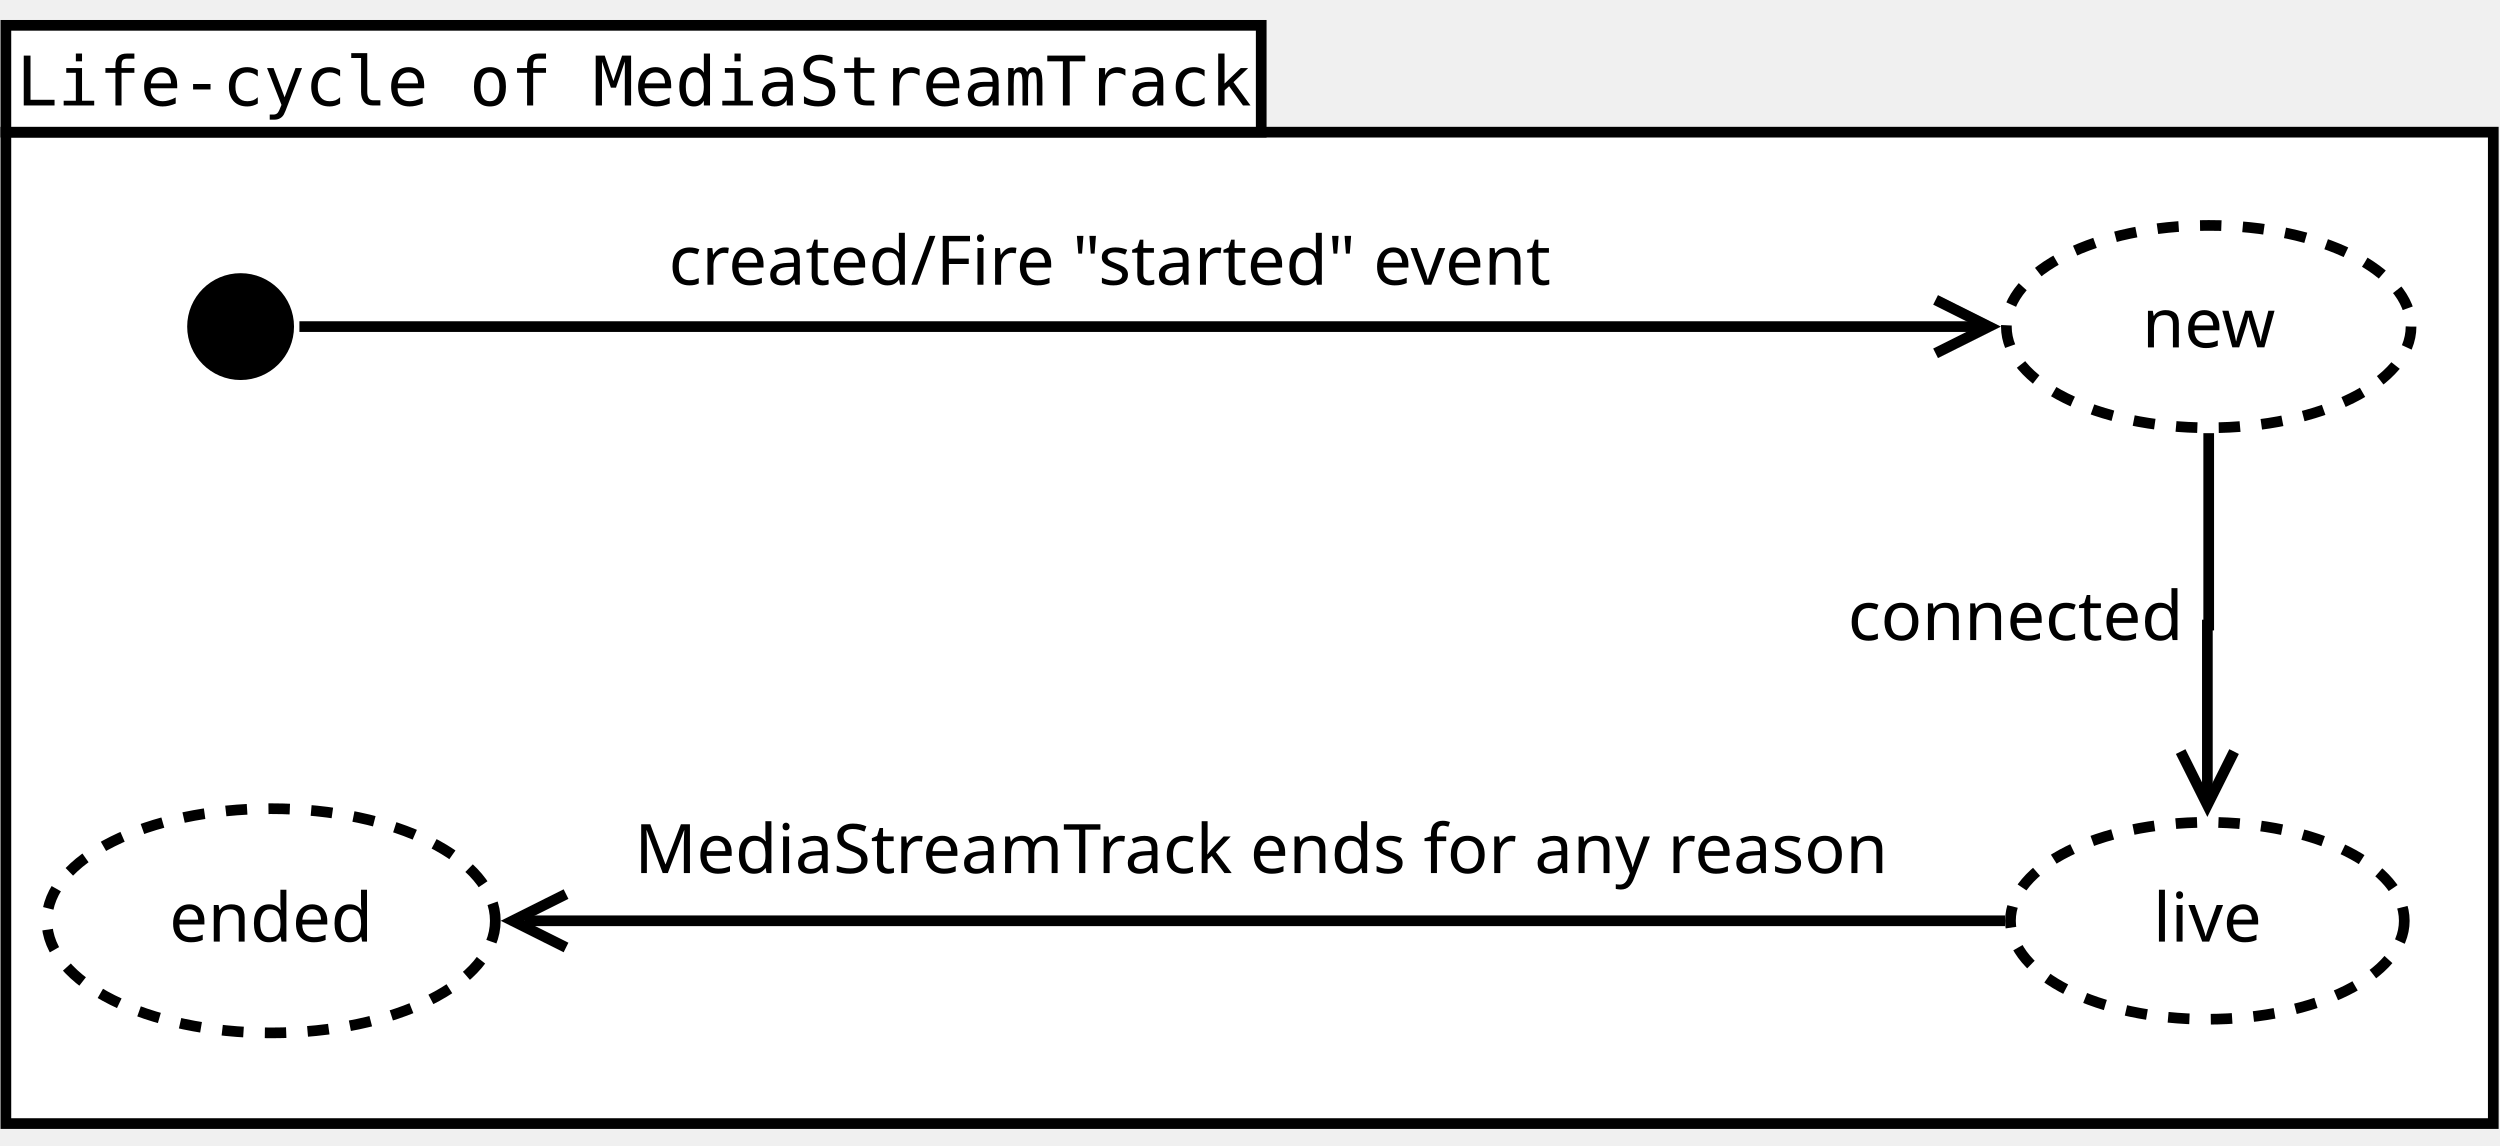
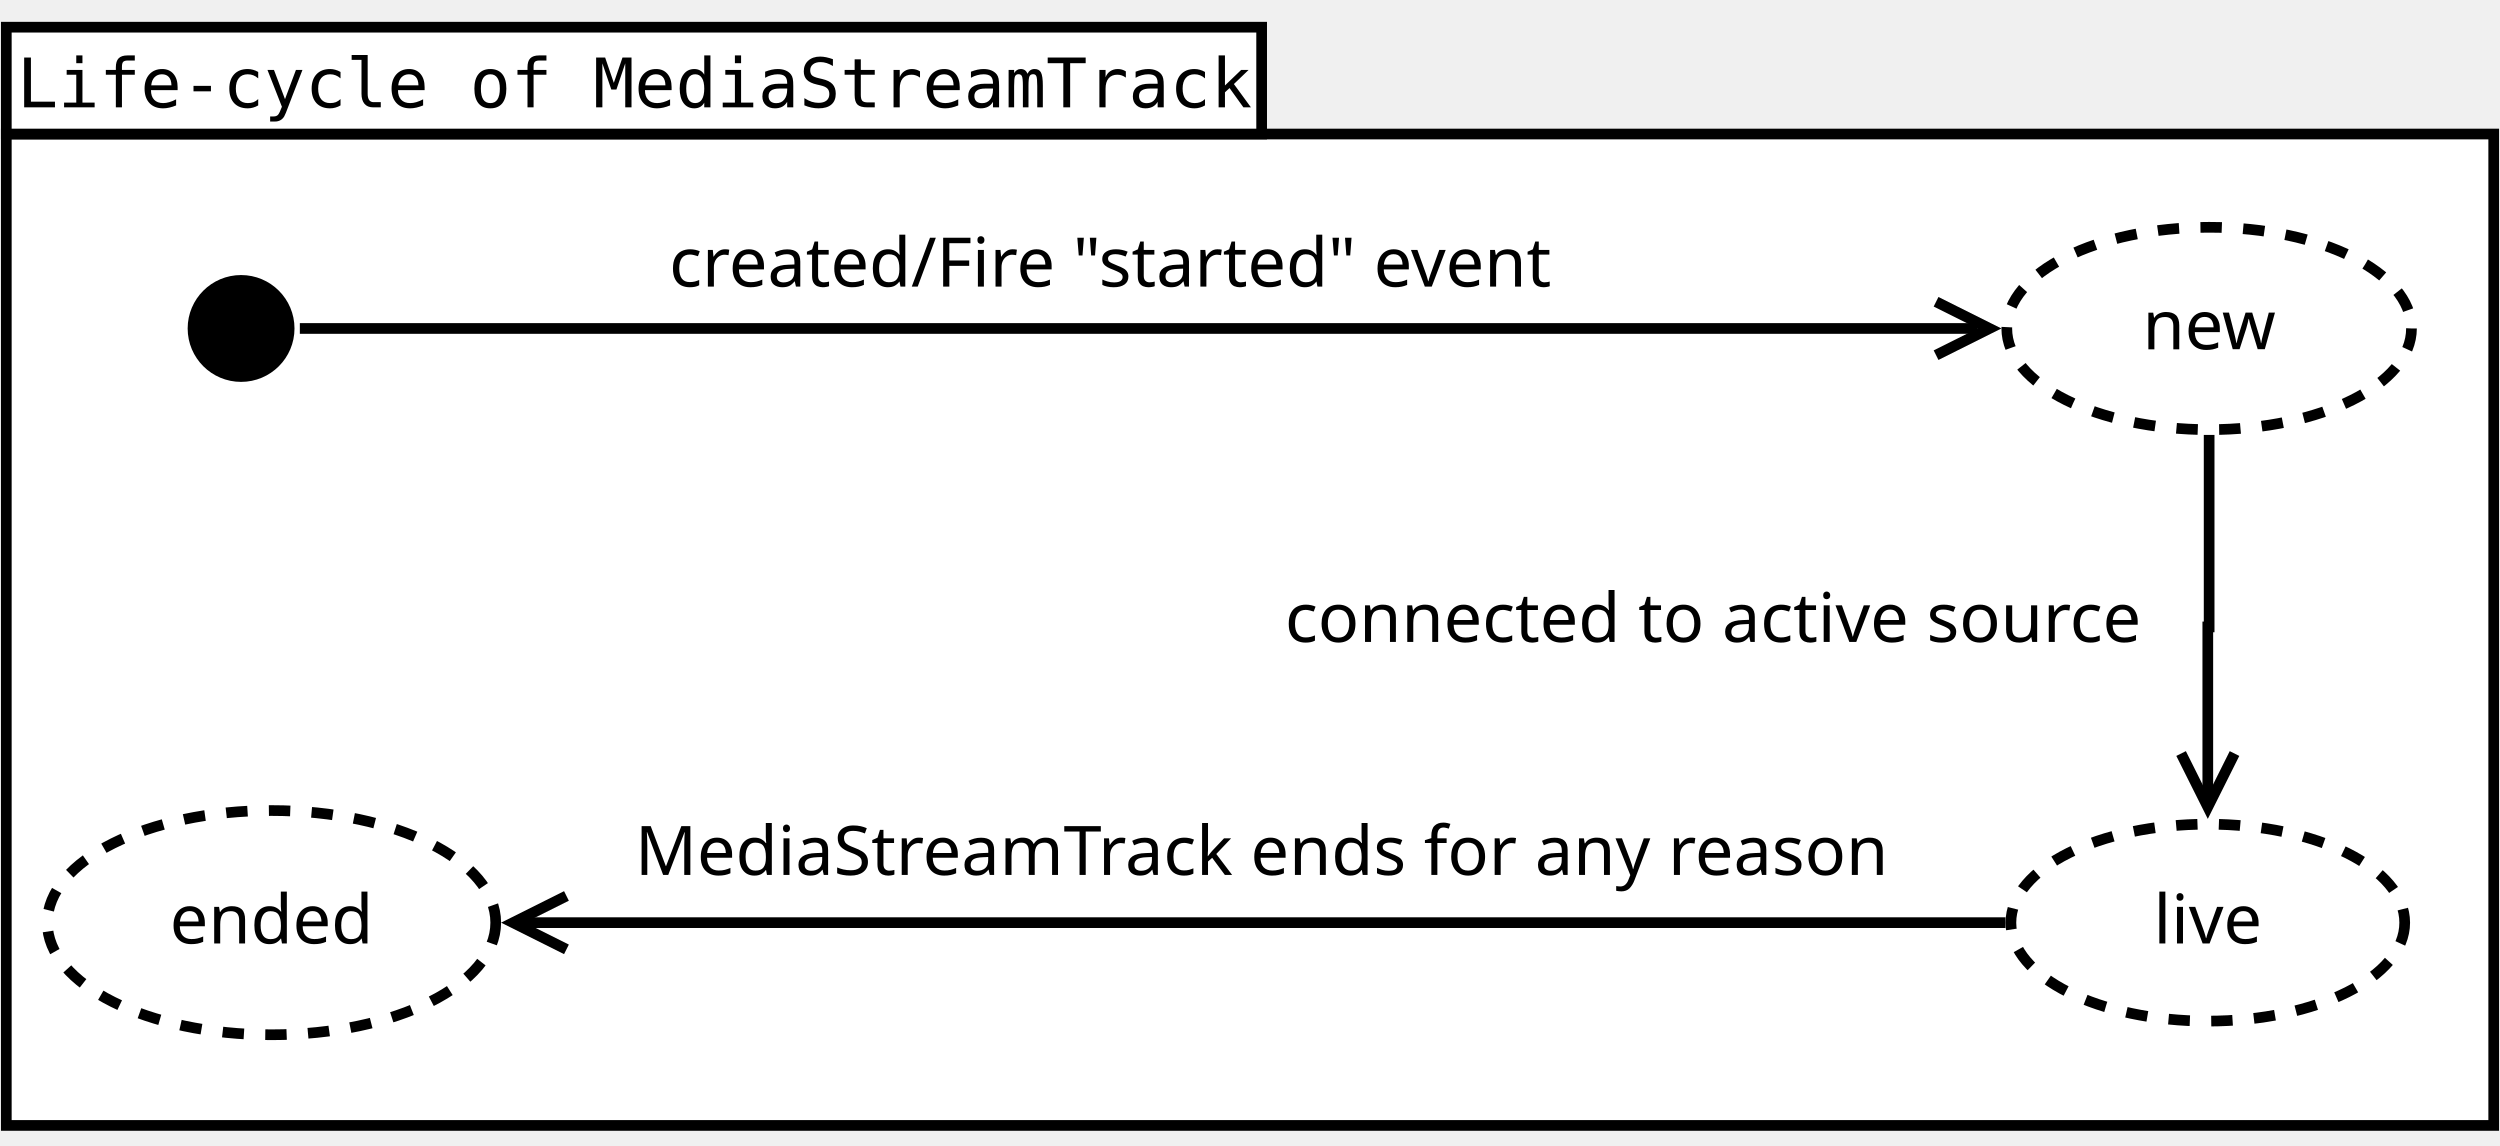
- <svg xmlns="http://www.w3.org/2000/svg" width="24cm" height="11cm" viewBox="1227 409 468 208">
+ <svg xmlns="http://www.w3.org/2000/svg" width="24cm" height="11cm" viewBox="1252 690 468 208">
  <g>
-     <rect style="fill: #ffffff" x="1228.1" y="430.492" width="465.643" height="185.591" />
-     <rect style="fill: none; fill-opacity:0; stroke-width: 2; stroke: #000000" x="1228.1" y="430.492" width="465.643" height="185.591" />
-     <rect style="fill: #ffffff" x="1228.1" y="410.492" width="235" height="20" />
-     <rect style="fill: none; fill-opacity:0; stroke-width: 2; stroke: #000000" x="1228.1" y="410.492" width="235" height="20" />
-     <text font-size="12.8" style="fill: #000000;text-anchor:start;font-family:monospace;font-style:normal;font-weight:normal" x="1230.1" y="425.492">Life-cycle of MediaStreamTrack</text>
+     <rect style="fill: #ffffff" x="1253.18" y="711.84" width="465.643" height="185.591" />
+     <rect style="fill: none; fill-opacity:0; stroke-width: 2; stroke: #000000" x="1253.18" y="711.84" width="465.643" height="185.591" />
+     <rect style="fill: #ffffff" x="1253.18" y="691.84" width="235" height="20" />
+     <rect style="fill: none; fill-opacity:0; stroke-width: 2; stroke: #000000" x="1253.18" y="691.84" width="235" height="20" />
+     <text font-size="12.8" style="fill: #000000;text-anchor:start;font-family:monospace;font-style:normal;font-weight:normal" x="1255.18" y="706.84">Life-cycle of MediaStreamTrack</text>
  </g>
-   <ellipse style="fill: #000000" cx="1272.04" cy="466.89" rx="10" ry="10" />
+   <ellipse style="fill: #000000" cx="1297.13" cy="748.239" rx="10" ry="10" />
  <g>
-     <ellipse style="fill: #ffffff" cx="1640.47" cy="466.89" rx="37.879" ry="18.94" />
-     <ellipse style="fill: none; fill-opacity:0; stroke-width: 2; stroke-dasharray: 4; stroke: #000000" cx="1640.47" cy="466.89" rx="37.879" ry="18.94" />
-     <text font-size="12.8" style="fill: #000000;text-anchor:middle;font-family:sans-serif;font-style:normal;font-weight:normal" x="1640.47" y="470.79">
-       <tspan x="1640.47" y="470.79">new</tspan>
+     <ellipse style="fill: #ffffff" cx="1665.55" cy="748.239" rx="37.879" ry="18.94" />
+     <ellipse style="fill: none; fill-opacity:0; stroke-width: 2; stroke-dasharray: 4; stroke: #000000" cx="1665.55" cy="748.239" rx="37.879" ry="18.94" />
+     <text font-size="12.8" style="fill: #000000;text-anchor:middle;font-family:sans-serif;font-style:normal;font-weight:normal" x="1665.55" y="752.139">
+       <tspan x="1665.55" y="752.139">new</tspan>
    </text>
  </g>
  <g>
-     <ellipse style="fill: #ffffff" cx="1640.22" cy="578.121" rx="36.861" ry="18.431" />
-     <ellipse style="fill: none; fill-opacity:0; stroke-width: 2; stroke-dasharray: 4; stroke: #000000" cx="1640.22" cy="578.121" rx="36.861" ry="18.431" />
-     <text font-size="12.8" style="fill: #000000;text-anchor:middle;font-family:sans-serif;font-style:normal;font-weight:normal" x="1640.22" y="582.021">
-       <tspan x="1640.22" y="582.021">live</tspan>
+     <ellipse style="fill: #ffffff" cx="1665.3" cy="859.47" rx="36.861" ry="18.431" />
+     <ellipse style="fill: none; fill-opacity:0; stroke-width: 2; stroke-dasharray: 4; stroke: #000000" cx="1665.3" cy="859.47" rx="36.861" ry="18.431" />
+     <text font-size="12.8" style="fill: #000000;text-anchor:middle;font-family:sans-serif;font-style:normal;font-weight:normal" x="1665.3" y="863.37">
+       <tspan x="1665.3" y="863.37">live</tspan>
    </text>
  </g>
  <g>
-     <ellipse style="fill: #ffffff" cx="1277.75" cy="578.121" rx="41.971" ry="20.986" />
-     <ellipse style="fill: none; fill-opacity:0; stroke-width: 2; stroke-dasharray: 4; stroke: #000000" cx="1277.75" cy="578.121" rx="41.971" ry="20.986" />
-     <text font-size="12.8" style="fill: #000000;text-anchor:middle;font-family:sans-serif;font-style:normal;font-weight:normal" x="1277.75" y="582.021">
-       <tspan x="1277.75" y="582.021">ended</tspan>
+     <ellipse style="fill: #ffffff" cx="1302.83" cy="859.47" rx="41.971" ry="20.986" />
+     <ellipse style="fill: none; fill-opacity:0; stroke-width: 2; stroke-dasharray: 4; stroke: #000000" cx="1302.83" cy="859.47" rx="41.971" ry="20.986" />
+     <text font-size="12.8" style="fill: #000000;text-anchor:middle;font-family:sans-serif;font-style:normal;font-weight:normal" x="1302.83" y="863.37">
+       <tspan x="1302.83" y="863.37">ended</tspan>
    </text>
  </g>
  <g>
-     <polyline style="fill: none; fill-opacity:0; stroke-width: 2; stroke: #000000" points="1602.35,578.121 1461.54,578.121 1461.54,578.121 1325.2,578.121 " />
-     <polyline style="fill: none; fill-opacity:0; stroke-width: 2; stroke: #000000" points="1332.96,573.121 1322.96,578.121 1332.96,583.121 " />
-     <text font-size="12.8" style="fill: #000000;text-anchor:middle;font-family:sans-serif;font-style:normal;font-weight:normal" x="1463.1" y="569.191">MediaStreamTrack ends for any reason</text>
+     <polyline style="fill: none; fill-opacity:0; stroke-width: 2; stroke: #000000" points="1627.43,859.47 1486.62,859.47 1486.62,859.47 1350.28,859.47 " />
+     <polyline style="fill: none; fill-opacity:0; stroke-width: 2; stroke: #000000" points="1358.04,854.47 1348.04,859.47 1358.04,864.47 " />
+     <text font-size="12.8" style="fill: #000000;text-anchor:middle;font-family:sans-serif;font-style:normal;font-weight:normal" x="1488.18" y="850.54">MediaStreamTrack ends for any reason</text>
  </g>
  <g>
-     <polyline style="fill: none; fill-opacity:0; stroke-width: 2; stroke: #000000" points="1640.47,486.84 1640.47,522.76 1640.22,522.76 1640.22,554.209 " />
-     <polyline style="fill: none; fill-opacity:0; stroke-width: 2; stroke: #000000" points="1635.22,546.445 1640.22,556.445 1645.22,546.445 " />
-     <text font-size="12.8" style="fill: #000000;text-anchor:middle;font-family:sans-serif;font-style:normal;font-weight:normal" x="1604.32" y="525.571">connected</text>
+     <polyline style="fill: none; fill-opacity:0; stroke-width: 2; stroke: #000000" points="1665.55,768.167 1665.55,804.109 1665.3,804.109 1665.3,835.575 " />
+     <polyline style="fill: none; fill-opacity:0; stroke-width: 2; stroke: #000000" points="1660.3,827.811 1665.3,837.811 1670.3,827.811 " />
+     <text font-size="12.8" style="fill: #000000;text-anchor:middle;font-family:sans-serif;font-style:normal;font-weight:normal" x="1572.69" y="806.92">connected to active source</text>
  </g>
  <g>
-     <polyline style="fill: none; fill-opacity:0; stroke-width: 2; stroke: #000000" points="1283.05,466.89 1442.32,466.89 1442.32,466.89 1597.11,466.89 " />
-     <polyline style="fill: none; fill-opacity:0; stroke-width: 2; stroke: #000000" points="1589.34,471.89 1599.34,466.89 1589.34,461.89 " />
-     <text font-size="12.8" style="fill: #000000;text-anchor:middle;font-family:sans-serif;font-style:normal;font-weight:normal" x="1434.75" y="459.051">created/Fire "started" event</text>
+     <polyline style="fill: none; fill-opacity:0; stroke-width: 2; stroke: #000000" points="1308.13,748.239 1467.4,748.239 1467.4,748.239 1622.19,748.239 " />
+     <polyline style="fill: none; fill-opacity:0; stroke-width: 2; stroke: #000000" points="1614.43,753.239 1624.43,748.239 1614.43,743.239 " />
+     <text font-size="12.8" style="fill: #000000;text-anchor:middle;font-family:sans-serif;font-style:normal;font-weight:normal" x="1459.83" y="740.399">created/Fire "started" event</text>
  </g>
</svg>
